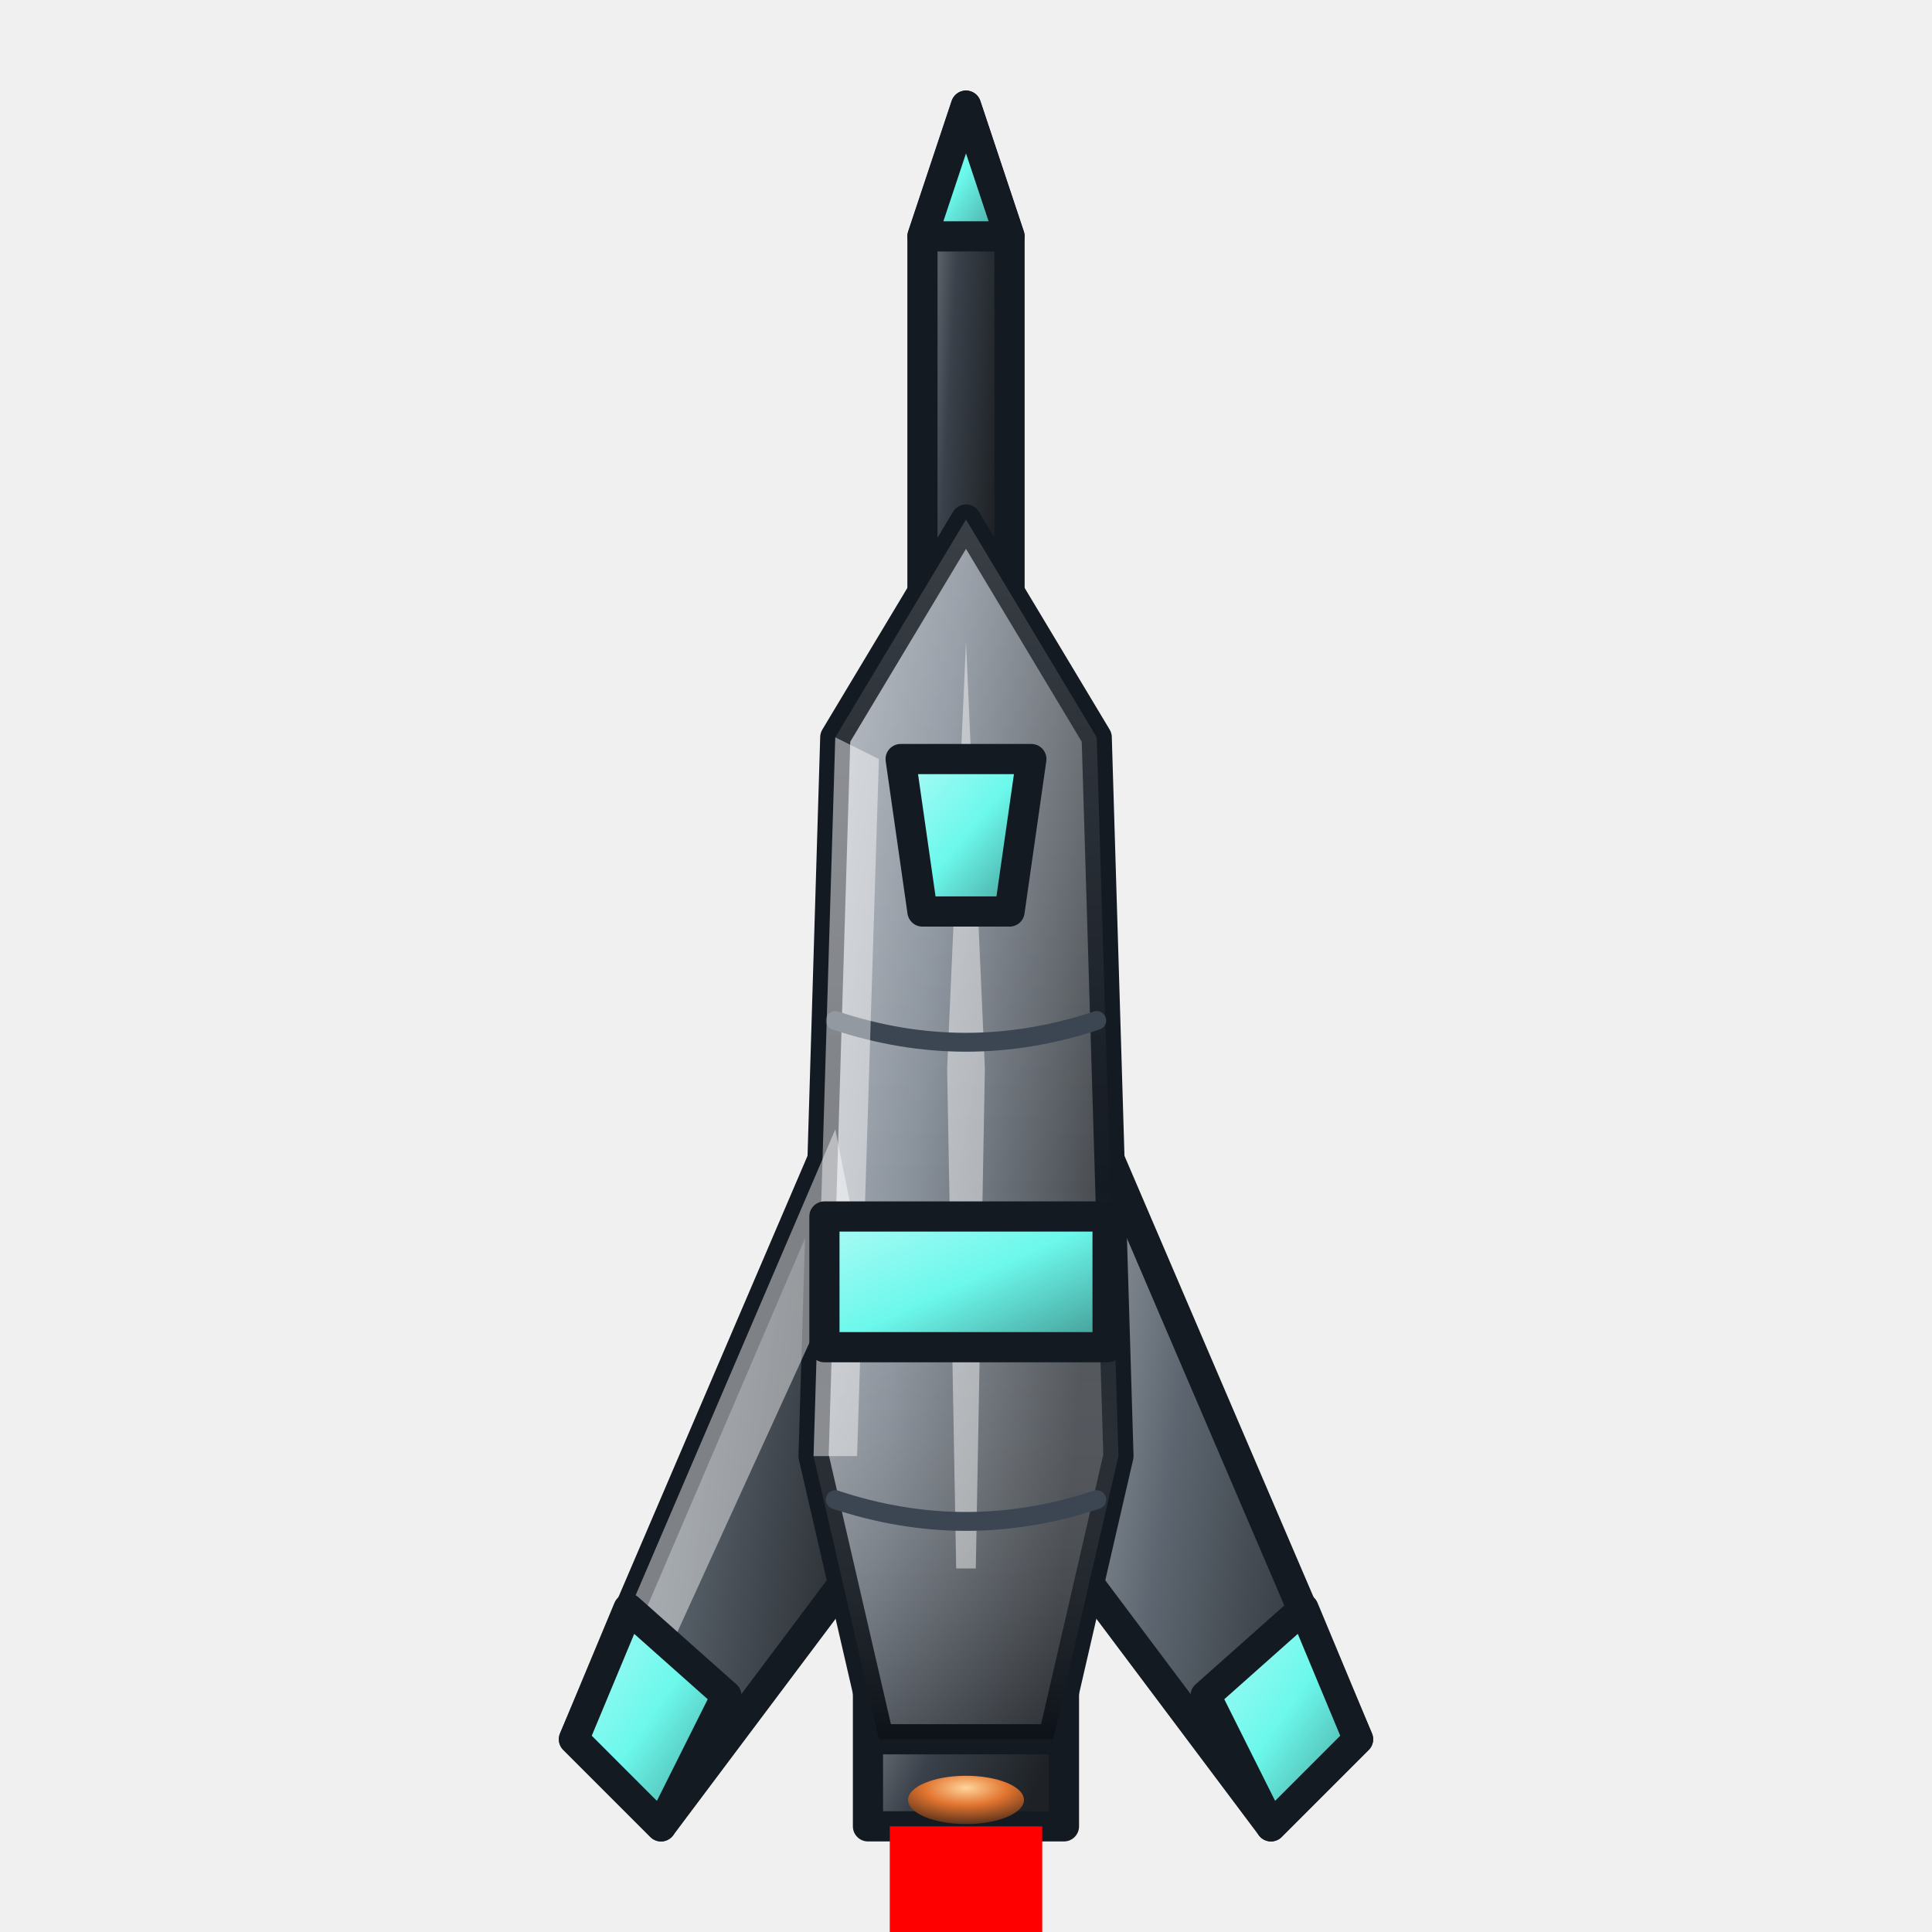
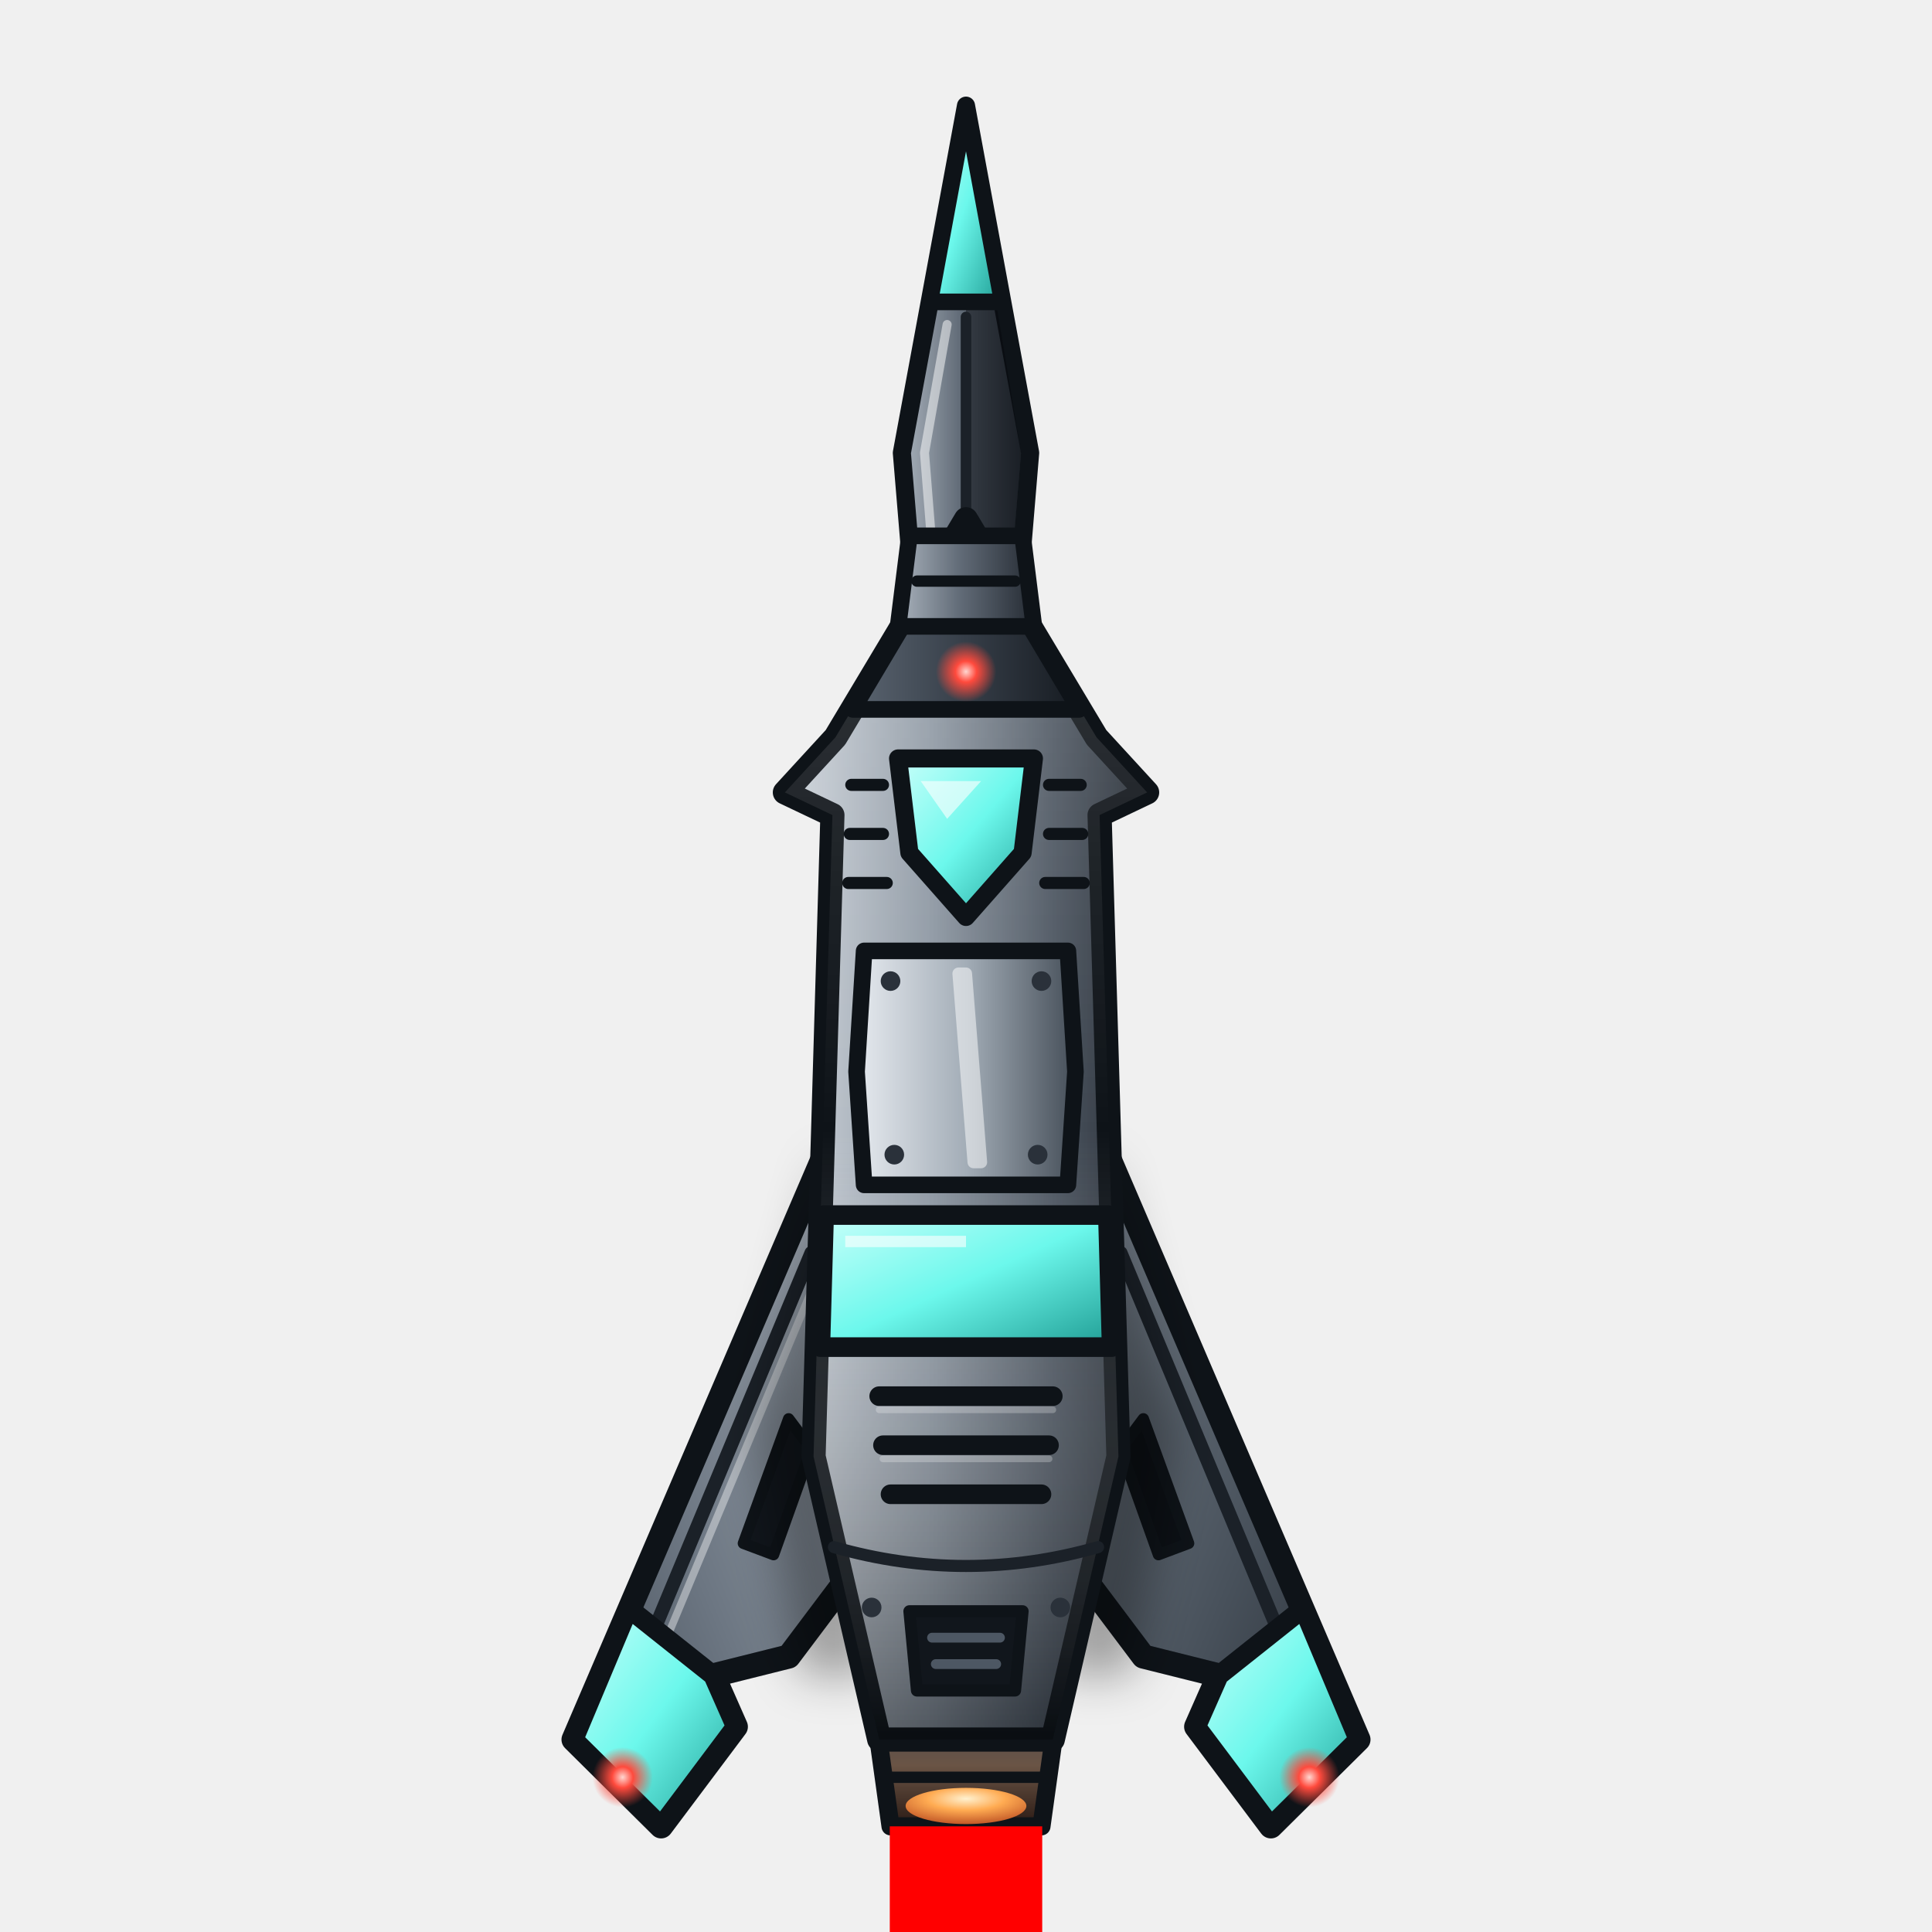
<svg xmlns="http://www.w3.org/2000/svg" viewBox="0 0 256 256">
  <defs>
-     <radialGradient id="glass" cx="0.35" cy="0.28" r="0.85">
-       <stop offset="0" stop-color="#8fd0f0" />
-       <stop offset="0.35" stop-color="#2f6a92" />
-       <stop offset="1" stop-color="#0b1824" />
+     <linearGradient id="body" x1="0" y1="0" x2="1" y2="0">
+       <stop offset="0" stop-color="#cfd5dc" />
+       <stop offset="0.4" stop-color="#8f99a4" />
+       <stop offset="0.75" stop-color="#4c5560" />
+       <stop offset="1" stop-color="#262c34" />
+     </linearGradient>
+     <linearGradient id="plate" x1="0" y1="0" x2="1" y2="0">
+       <stop offset="0" stop-color="#e6eaef" />
+       <stop offset="0.5" stop-color="#a3adb7" />
+       <stop offset="1" stop-color="#454e58" />
+     </linearGradient>
+     <linearGradient id="shadeV" x1="0" y1="0" x2="0" y2="1">
+       <stop offset="0" stop-color="#ffffff" stop-opacity="0.16" />
+       <stop offset="0.5" stop-color="#ffffff" stop-opacity="0" />
+       <stop offset="1" stop-color="#05080c" stop-opacity="0.45" />
+     </linearGradient>
+     <linearGradient id="bladeL" x1="1" y1="0" x2="0" y2="1">
+       <stop offset="0" stop-color="#aab3bd" />
+       <stop offset="0.6" stop-color="#6c7682" />
+       <stop offset="1" stop-color="#414a54" />
+     </linearGradient>
+     <linearGradient id="bladeR" x1="0" y1="0" x2="1" y2="1">
+       <stop offset="0" stop-color="#7a848f" />
+       <stop offset="0.6" stop-color="#48515b" />
+       <stop offset="1" stop-color="#242a31" />
+     </linearGradient>
+     <linearGradient id="dark" x1="0" y1="0" x2="1" y2="0">
+       <stop offset="0" stop-color="#5a6470" />
+       <stop offset="0.5" stop-color="#363e48" />
+       <stop offset="1" stop-color="#161b21" />
+     </linearGradient>
+     <linearGradient id="bell" x1="0" y1="0" x2="0" y2="1">
+       <stop offset="0" stop-color="#474e58" />
+       <stop offset="0.55" stop-color="#6a5445" />
+       <stop offset="1" stop-color="#2a1a14" />
+     </linearGradient>
+     <radialGradient id="nozzle" cx="0.5" cy="0.3" r="0.8">
+       <stop offset="0" stop-color="#fff1cf" />
+       <stop offset="0.4" stop-color="#ffab52" />
+       <stop offset="1" stop-color="#b3431c" />
    </radialGradient>
-     <linearGradient id="shade" x1="0" y1="0" x2="0" y2="1">
-       <stop offset="0" stop-color="#ffffff" stop-opacity="0.16" />
-       <stop offset="0.55" stop-color="#ffffff" stop-opacity="0" />
-       <stop offset="1" stop-color="#05080c" stop-opacity="0.38" />
+     <linearGradient id="accent-fill" x1="0" y1="0" x2="1" y2="1">
+       <stop id="accent-light" offset="0" stop-color="#c8fffa" />
+       <stop id="accent-base" offset="0.5" stop-color="#6cf8ec" />
+       <stop id="accent-dark" offset="1" stop-color="#1f9c93" />
    </linearGradient>
-     <radialGradient id="nozzle" cx="0.5" cy="0.25" r="0.9">
-       <stop offset="0" stop-color="#ffd59a" />
-       <stop offset="0.4" stop-color="#e2742f" />
-       <stop offset="1" stop-color="#2a1a14" />
+     <radialGradient id="lamp-red" cx="0.5" cy="0.5" r="0.5">
+       <stop offset="0" stop-color="#ffd6d0" />
+       <stop offset="0.35" stop-color="#ff4a3d" />
+       <stop offset="1" stop-color="#ff4a3d" stop-opacity="0" />
    </radialGradient>
-     <linearGradient id="l5d6670" x1="0" y1="0" x2="1" y2="0.35">
-       <stop offset="0" stop-color="#9ba0a6" />
-       <stop offset="0.45" stop-color="#5d6670" />
-       <stop offset="1" stop-color="#30353a" />
-     </linearGradient>
-     <linearGradient id="l3a414a" x1="0" y1="0" x2="1" y2="0.35">
-       <stop offset="0" stop-color="#85898f" />
-       <stop offset="0.45" stop-color="#3a414a" />
-       <stop offset="1" stop-color="#1e2226" />
-     </linearGradient>
-     <linearGradient id="l8a929c" x1="0" y1="0" x2="1" y2="0.35">
-       <stop offset="0" stop-color="#b6bbc2" />
-       <stop offset="0.45" stop-color="#8a929c" />
-       <stop offset="1" stop-color="#484c51" />
-     </linearGradient>
-     <linearGradient id="accent-fill" x1="0" y1="0" x2="1" y2="1">
-       <stop id="accent-light" offset="0" stop-color="#aefbf5" />
-       <stop id="accent-base" offset="0.5" stop-color="#6cf8ec" />
-       <stop id="accent-dark" offset="1" stop-color="#41958e" />
+     <filter id="soft" x="-30%" y="-30%" width="160%" height="160%">
+       <feGaussianBlur stdDeviation="3" />
+     </filter>
+     <linearGradient id="steel" x1="0" y1="0" x2="1" y2="0">
+       <stop offset="0" stop-color="#a9b2bc" />
+       <stop offset="0.45" stop-color="#626c78" />
+       <stop offset="1" stop-color="#252b33" />
    </linearGradient>
  </defs>
-   <g id="hull" stroke="#141a22" stroke-width="4" stroke-linejoin="round" stroke-linecap="round">
-     <path d="M110.68 149.65 L76.05 230.46 L87.59 242 L113.57 207.37 Z" fill="url(#l5d6670)" />
-     <path d="M145.32 149.65 L179.95 230.46 L168.41 242 L142.43 207.37 Z" fill="url(#l5d6670)" />
-     <path d="M122.23 80.38 L122.23 31.32 L128 14 L133.77 31.32 L133.77 80.38 Z" fill="url(#l3a414a)" />
-     <rect x="115.01" y="221.8" width="25.97" height="20.2" fill="url(#l3a414a)" />
-     <path d="M128 68.84 L145.32 97.7 L148.2 192.94 L139.54 230.46 L116.46 230.46 L107.8 192.94 L110.68 97.7 Z" fill="url(#l8a929c)" />
-     <path d="M128 68.84 L145.32 97.7 L148.2 192.94 L139.54 230.46 L116.46 230.46 L107.8 192.94 L110.68 97.7 Z" fill="url(#shade)" stroke="none" />
-     <path d="M128 85 L130.5 141.57 L129.3 207.83 L126.7 207.83 L125.5 141.57 Z" fill="#ffffff" fill-opacity="0.45" stroke="none" />
-     <path d="M110.68 135.22 Q128 140.99 145.32 135.22 M110.68 198.71 Q128 204.48 145.32 198.71" fill="none" stroke="#3b4652" stroke-width="2.5" />
-     <path d="M110.68 149.65 L76.05 230.46 L83.27 230.46 L113.57 164.08 Z" fill="#ffffff" fill-opacity="0.45" stroke="none" />
-     <path d="M110.68 97.7 L107.8 192.94 L113.57 192.94 L116.46 100.58 Z" fill="#ffffff" fill-opacity="0.45" stroke="none" />
-     <ellipse cx="128" cy="238.5" rx="7.68" ry="3.2" fill="url(#nozzle)" stroke="none" />
+   <g id="hull" stroke="#0e1318" stroke-width="3.2" stroke-linejoin="round" stroke-linecap="round">
+     <path d="M110.7 149.6 L76 230.5 L87.6 242 L97.5 228.8 L94.5 222 L104.5 219.5 L113.6 207.4 Z" fill="url(#bladeL)" />
+     <path d="M145.3 149.6 L180 230.5 L168.4 242 L158.5 228.8 L161.5 222 L151.5 219.5 L142.4 207.4 Z" fill="url(#bladeR)" />
+     <path d="M107.5 166 L85 220 M148.5 166 L171 220" fill="none" stroke="#1b2128" stroke-width="1.8" />
+     <path d="M109.2 167 L86.7 221" fill="none" stroke="#ffffff" stroke-opacity="0.4" stroke-width="1" />
+     <path d="M104.5 188 L98.5 204.5 L102.5 206 L107.5 192 Z" fill="#11161c" stroke-width="1.5" />
+     <path d="M151.5 188 L157.5 204.5 L153.5 206 L148.5 192 Z" fill="#0c1015" stroke-width="1.5" />
+     <path d="M110 152 L100 190 L106 222 L116 222 Z M146 152 L156 190 L150 222 L140 222 Z" fill="#05080c" fill-opacity="0.34" stroke="none" filter="url(#soft)" />
+     <path d="M128 14 L136.5 60 L134.5 84 L121.5 84 L119.5 60 Z" fill="url(#steel)" stroke-width="2.4" />
+     <path d="M128 16 L135.3 60 L133.5 82 L128 82 Z" fill="#05080c" fill-opacity="0.45" stroke="none" />
+     <path d="M128 42 L128 72" fill="none" stroke="#1b2128" stroke-width="1.4" />
+     <path d="M125.5 43 L122.5 60 L123.3 70" fill="none" stroke="#ffffff" stroke-opacity="0.5" stroke-width="1.2" />
+     <path d="M115.5 224 L140.5 224 L138 242 L118 242 Z" fill="url(#bell)" stroke-width="2.4" />
+     <path d="M117 235.5 L139 235.5" fill="none" stroke-width="1.5" />
+     <ellipse cx="128" cy="239.3" rx="8" ry="2.4" fill="url(#nozzle)" stroke="none" />
+     <path d="M128 68.8 L145.3 97.7 L152 105 L145.7 108 L148.2 193 L139.5 230.5 L116.5 230.5 L107.8 193 L110.3 108 L104 105 L110.7 97.7 Z" fill="url(#body)" />
+     <path d="M128 68.8 L145.3 97.7 L152 105 L145.7 108 L148.2 193 L139.5 230.5 L116.5 230.5 L107.8 193 L110.3 108 L104 105 L110.7 97.7 Z" fill="url(#shadeV)" stroke="none" />
+     <path d="M128 68.8 L143 94 L113 94 Z" fill="url(#dark)" stroke-width="2.2" />
+     <path d="M120.5 71 L135.5 71 L137 83 L119 83 Z" fill="url(#steel)" stroke-width="2.2" />
+     <path d="M121.5 77 L134.5 77" fill="none" stroke-width="1.5" />
+     <path d="M112.8 104 L117 104 M112.6 110.5 L117 110.5 M112.4 117 L117.5 117 M143.2 104 L139 104 M143.4 110.5 L139 110.5 M143.6 117 L138.5 117" fill="none" stroke-width="1.6" />
+     <path d="M114.5 126 L141.5 126 L142.5 142 L141.5 157 L114.5 157 L113.5 142 Z" fill="url(#plate)" stroke-width="2.2" />
+     <path d="M128 129 L130 154 L129 154 L127 129 Z" fill="none" stroke="#ffffff" stroke-opacity="0.5" stroke-width="1.6" />
+     <g fill="#2a313a" stroke="none">
+       <circle cx="118" cy="130" r="1.3" />
+       <circle cx="118.5" cy="153" r="1.3" />
+       <circle cx="138" cy="130" r="1.3" />
+       <circle cx="137.5" cy="153" r="1.3" />
+     </g>
+     <path d="M116.5 185 L139.5 185 M117 191.5 L139 191.5 M118 198 L138 198" fill="none" stroke-width="2.6" />
+     <path d="M116.5 186.8 L139.5 186.8 M117 193.3 L139 193.3" fill="none" stroke="#ffffff" stroke-opacity="0.25" stroke-width="0.9" />
+     <path d="M110.5 205 Q128 210 145.5 205" fill="none" stroke="#1b2128" stroke-width="1.6" />
+     <path d="M120.5 213.5 L135.5 213.5 L134.5 224 L121.5 224 Z" fill="#11161c" stroke-width="1.6" />
+     <path d="M123.5 217 L132.5 217 M124 220.5 L132 220.5" fill="none" stroke="#4d5763" stroke-width="1.3" />
+     <g fill="#2a313a" stroke="none">
+       <circle cx="115.5" cy="213" r="1.3" />
+       <circle cx="140.5" cy="213" r="1.3" />
+     </g>
  </g>
-   <g id="accent" stroke="#141a22" stroke-width="4" stroke-linejoin="round" stroke-linecap="round">
-     <path d="M122.23 31.32 L128 14 L133.77 31.32 Z" fill="url(#accent-fill)" />
-     <path d="M109.24 161.19 L146.76 161.19 L146.76 178.51 L109.24 178.51 Z" fill="url(#accent-fill)" />
-     <path d="M119.34 100.58 L136.66 100.58 L133.77 120.78 L122.23 120.78 Z" fill="url(#accent-fill)" />
-     <path d="M76.05 230.46 L83.27 213.14 L96.25 224.68 L87.59 242 Z" fill="url(#accent-fill)" />
-     <path d="M179.95 230.46 L172.73 213.14 L159.75 224.68 L168.41 242 Z" fill="url(#accent-fill)" />
+   <g id="accent" stroke="#0e1318" stroke-width="3.2" stroke-linejoin="round">
+     <path d="M128 14 L132.8 40 L123.2 40 Z" fill="url(#accent-fill)" stroke-width="2.2" />
+     <path d="M119 100.5 L137 100.5 L135.5 113 L128 121.5 L120.5 113 Z" fill="url(#accent-fill)" stroke-width="2.4" />
+     <path d="M122 103.5 L130 103.5 L125.5 108.5 Z" fill="#ffffff" fill-opacity="0.6" stroke="none" />
+     <path d="M109.2 161 L146.8 161 L147.3 178.5 L108.7 178.5 Z" fill="url(#accent-fill)" stroke-width="2.6" />
+     <path d="M112 164.5 L128 164.5" fill="none" stroke="#ffffff" stroke-opacity="0.6" stroke-width="1.5" />
+     <path d="M76 230.5 L83.3 213.1 L94.5 222 L97.5 228.8 L87.6 242 Z" fill="url(#accent-fill)" stroke-width="2.6" />
+     <path d="M180 230.5 L172.7 213.1 L161.5 222 L158.5 228.8 L168.4 242 Z" fill="url(#accent-fill)" stroke-width="2.6" />
+   </g>
+   <g id="lamps">
+     <circle cx="128" cy="89" r="4" fill="url(#lamp-red)" />
+     <circle cx="82.5" cy="235.5" r="4" fill="url(#lamp-red)" />
+     <circle cx="173.5" cy="235.5" r="4" fill="url(#lamp-red)" />
  </g>
  <g id="anchors">
    <line id="flame-main-1" x1="128" y1="242" x2="128" y2="291.06" stroke="#ff0000" stroke-width="20.2" />
  </g>
</svg>
